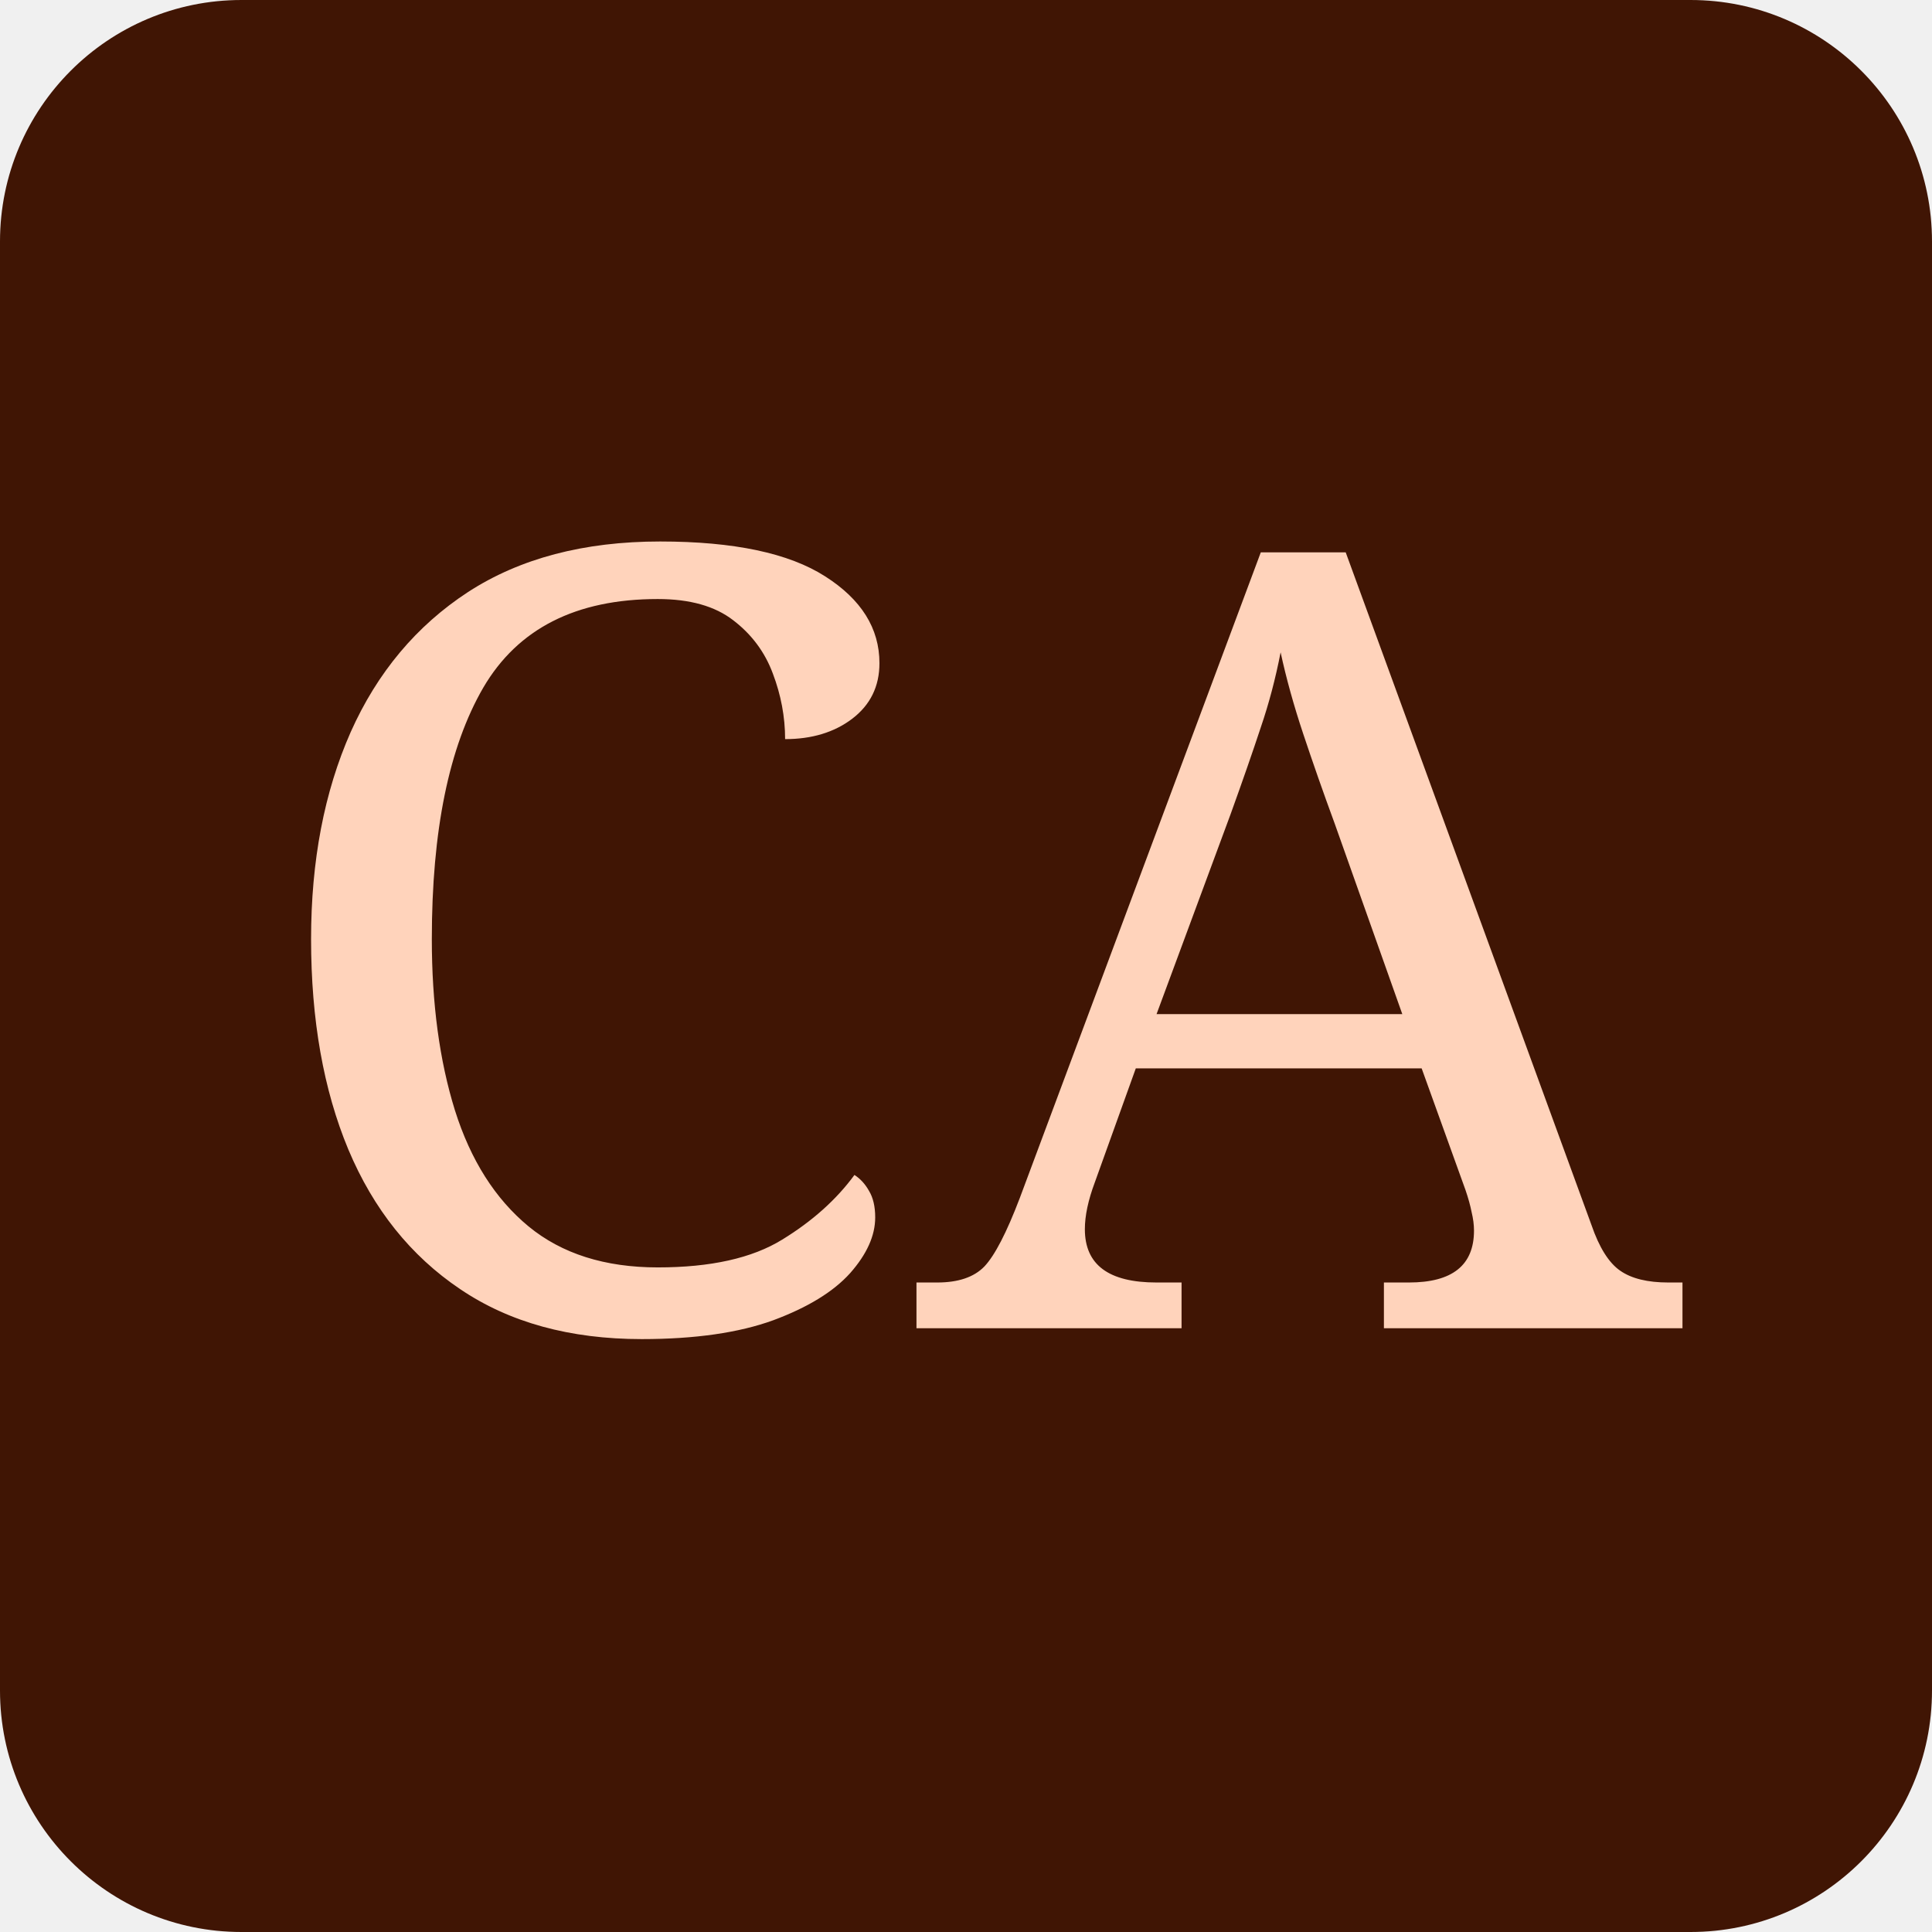
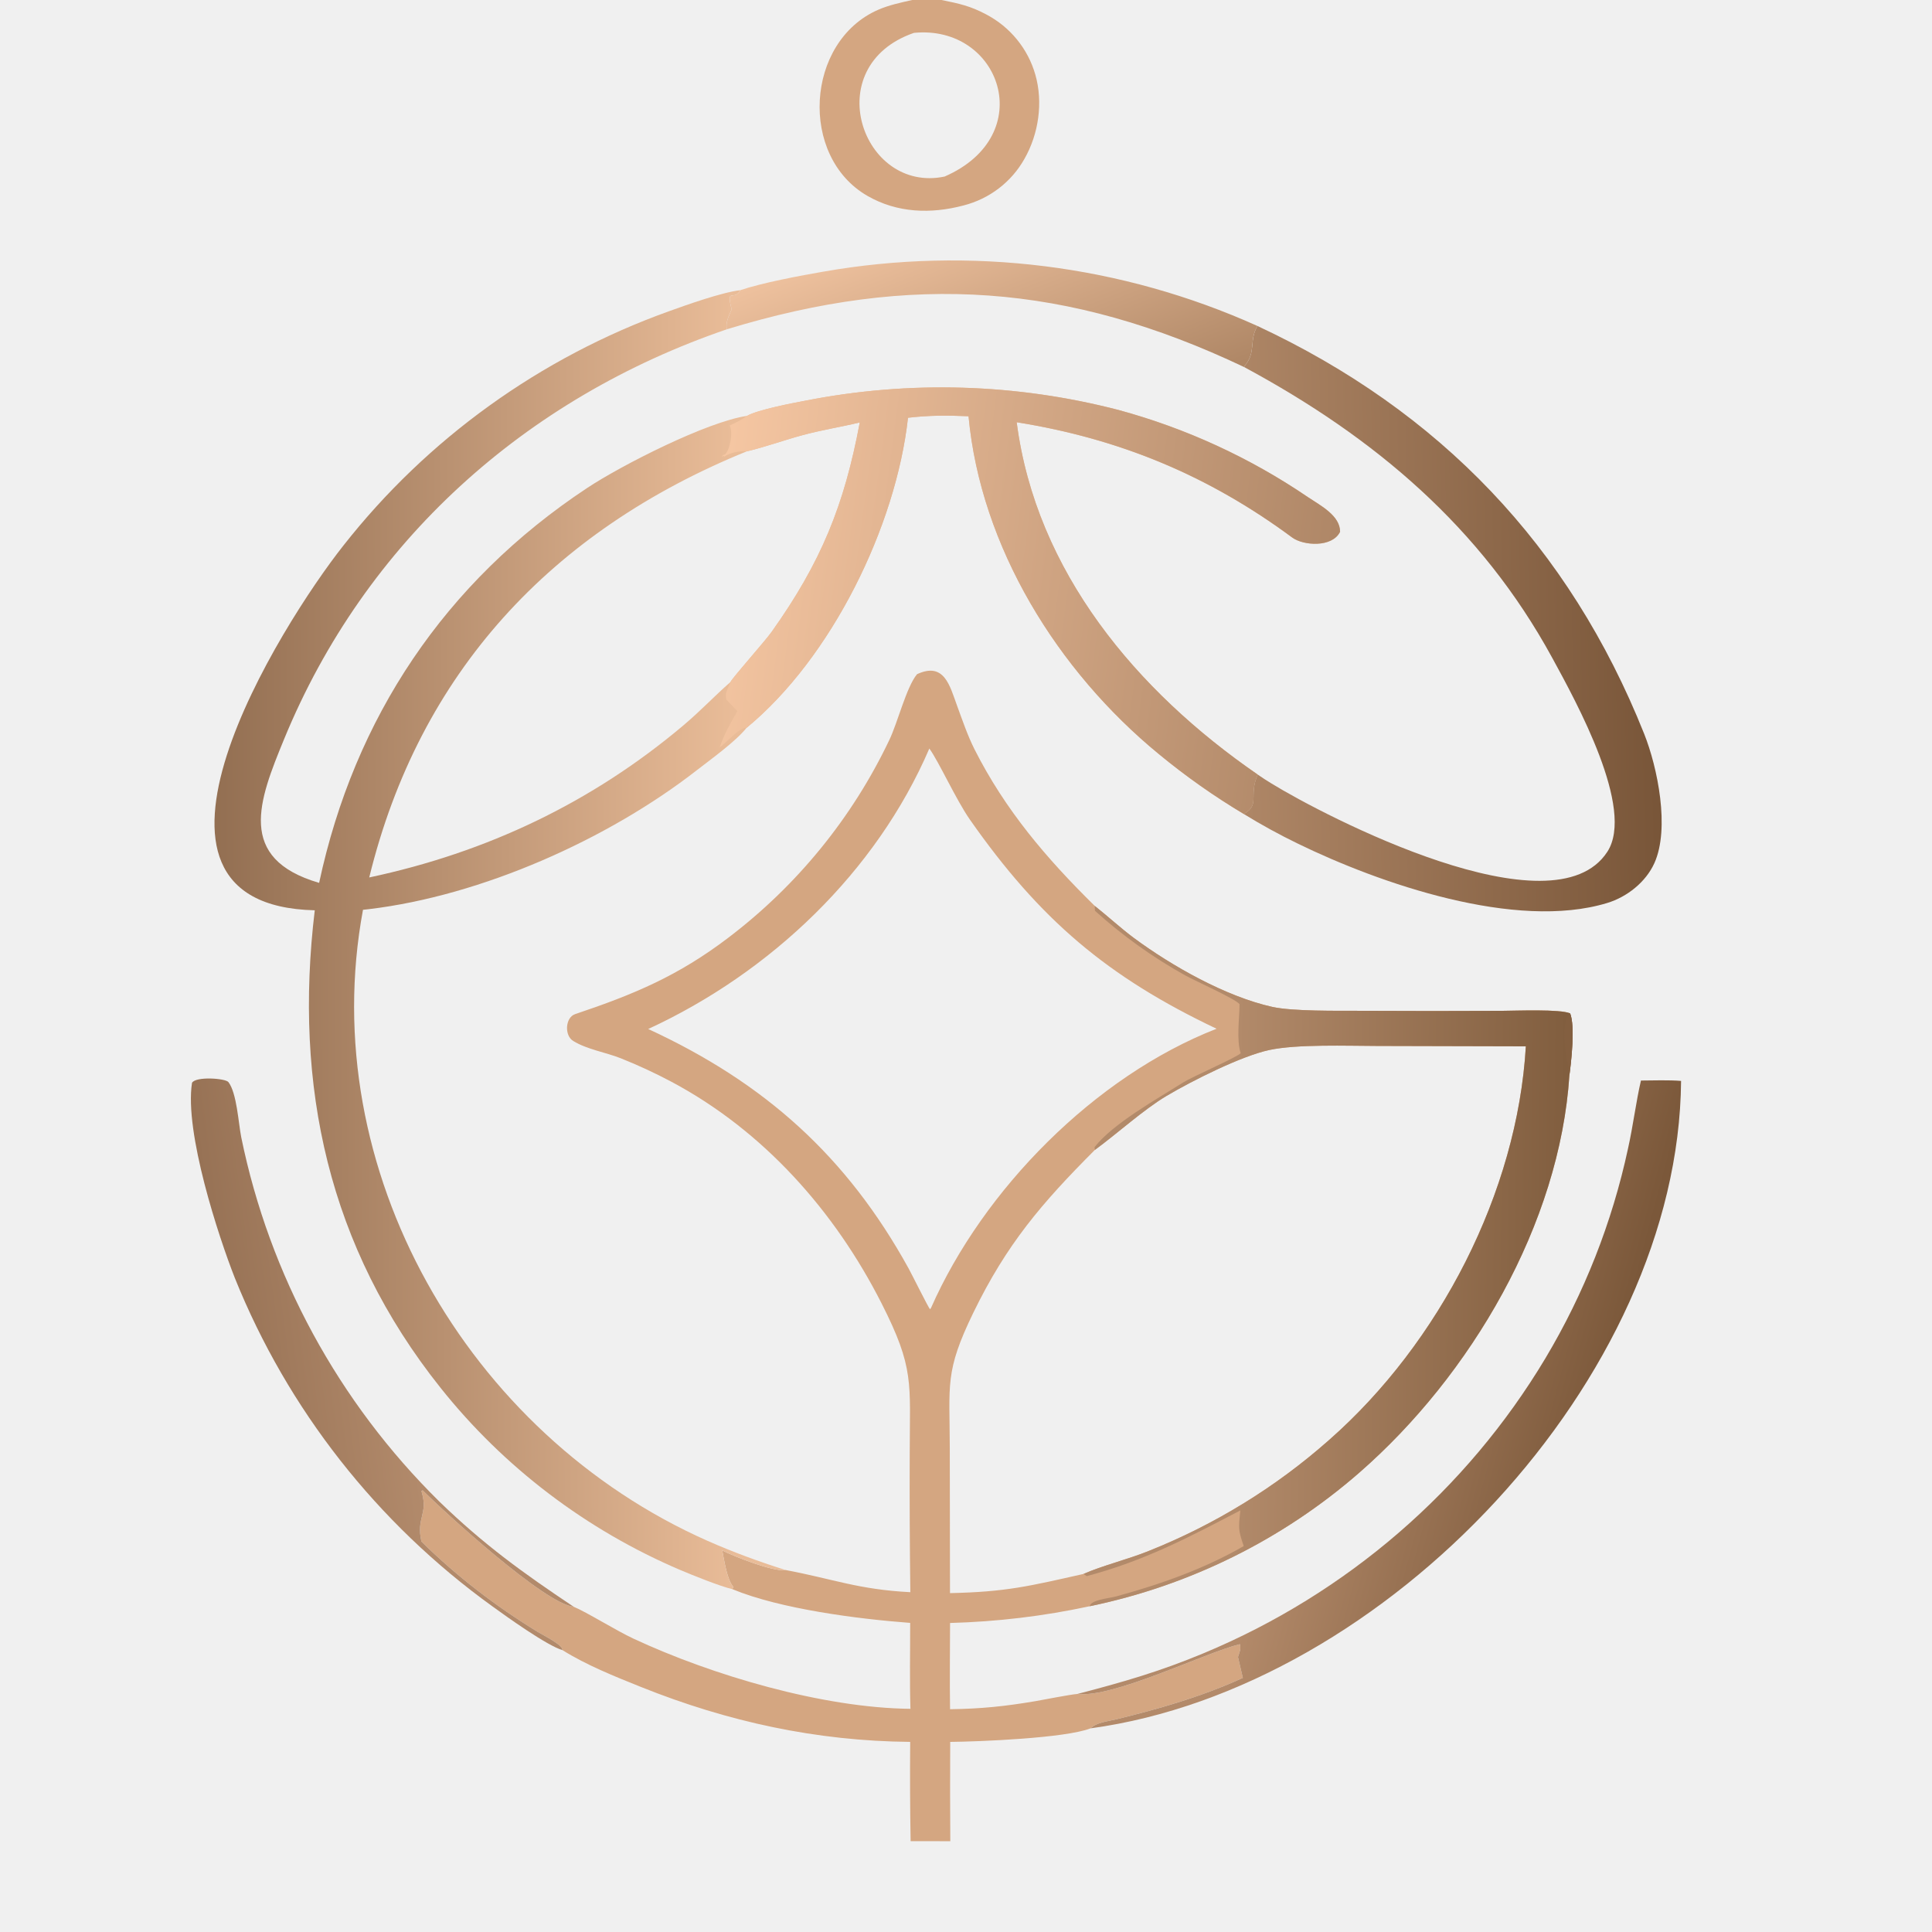
- <svg xmlns="http://www.w3.org/2000/svg" viewBox="0 0 64 64">
-   <rect width="64" height="64" rx="8" fill="#401504" />
-   <text x="32" y="44" text-anchor="middle" font-family="Georgia, serif" font-size="36" fill="#ffd3bb">CA</text>
+ <svg xmlns="http://www.w3.org/2000/svg" width="512" height="512" viewBox="0 0 512 512" fill="none">
+   <g clip-path="url(#clip0_3311_328)">
+     <path d="M241.246 421.946C241.089 409.71 241.035 397.472 241.083 385.234C241.104 366.344 242.371 362.642 233.61 345.378C221.227 320.978 202.358 299.688 177.956 286.688C173.586 284.364 169.091 282.281 164.489 280.446C160.52 278.878 155.512 278.092 151.934 275.882C149.501 274.445 149.795 269.636 152.408 268.758C168.011 263.516 179.734 258.617 193.04 248.483C211.252 234.649 225.858 216.715 235.643 196.174C237.878 191.59 240.176 182.102 243.023 178.668C250.263 175.3 251.72 181.801 253.626 186.988C255.04 190.832 256.423 194.938 258.264 198.586C266.378 214.663 277.332 227.503 290.11 240.067C293.524 242.755 297.052 246.027 300.523 248.594C310.577 256.032 324.88 264.108 337.169 266.837C342.578 268.038 354.584 267.848 360.391 267.872C373.019 267.94 385.648 267.942 398.271 267.876C401.876 267.851 413.437 267.386 416.102 268.548C417.429 271.944 416.429 281.081 415.914 284.885C413.354 324.329 389.861 364.445 360.167 390.324C339.863 408.014 315.264 420.194 288.774 425.674C276.608 428.29 264.222 429.775 251.777 430.108C251.763 437.667 251.659 445.418 251.776 452.959C259.959 452.853 266.291 452.2 274.392 450.827C276.663 450.442 283.617 449.047 285.527 448.917C295.099 450.044 319.364 437.964 328.576 435.729C328.951 436.938 328.468 437.872 328.077 439.125C328.522 440.967 328.951 442.813 329.364 444.662C318.649 449.56 307.245 452.856 295.828 455.635C293.623 456.171 290.578 456.436 289.019 458.03C282.31 460.644 259.428 461.546 251.817 461.622C251.769 470.395 251.776 479.167 251.839 487.939L241.324 487.927C241.168 479.158 241.131 470.388 241.21 461.618C216.364 461.404 192.836 456.274 169.875 447.067C162.867 444.257 155.438 441.286 149.036 437.29C149.324 436.013 143.956 433.352 142.577 432.511C131.317 425.636 121.067 417.755 111.682 408.529C110.258 402.244 113.447 401.324 111.808 395.575L111.683 395.148L112.004 394.942C117.881 400.841 144.383 425.058 152.027 425.803C155.46 427.221 163.244 432.094 167.833 434.236C188.705 443.976 218.046 452.629 241.277 452.854C241.042 445.589 241.215 437.418 241.205 430.083C227.386 429.044 206.88 426.431 194.103 421.154L194.32 420.533C192.637 418.53 191.936 413.574 191.402 410.884C194.482 412.453 205.074 416.65 208.135 416.06C220.855 418.449 227.443 421.241 241.246 421.946ZM251.76 422.192C266.701 421.881 272.848 420.321 287.152 417.109C291.927 414.965 299.016 413.221 304.377 411.04C321.962 404.044 338.177 394.066 352.29 381.555C381.446 355.903 402.108 315.945 404.364 277.286L364.913 277.186C356.987 277.171 343.77 276.675 336.367 278.263C328.914 279.861 315.814 286.465 309.123 290.442C303.058 294.046 295.933 300.523 290.155 304.739C276.036 318.883 266.776 329.7 257.92 347.933C250.333 363.553 251.675 366.82 251.704 383.866L251.76 422.192ZM171.786 272.695C202.646 286.949 224.402 306.411 240.805 336.176C241.651 337.71 246.087 346.646 246.468 346.969L246.74 346.59C260.555 315.284 290.075 285.26 322.404 272.627C293.477 258.906 275.56 243.681 257.028 217.195C253.393 212 248.751 201.747 246.283 198.371C232.213 231.096 204.225 257.739 171.786 272.695Z" fill="#D4A681" />
+     <path d="M290.11 240.067C293.524 242.755 297.052 246.027 300.522 248.594C310.577 256.032 324.88 264.108 337.169 266.837C342.578 268.038 354.584 267.848 360.391 267.872C373.019 267.94 385.648 267.942 398.271 267.877C401.876 267.851 413.437 267.386 416.102 268.548C417.429 271.944 416.429 281.081 415.914 284.885C413.354 324.329 389.861 364.445 360.167 390.324C339.863 408.014 315.264 420.194 288.774 425.674C289.089 423.946 293.856 423.598 295.829 423.058C307.512 419.86 319.097 415.787 329.601 409.73C328.079 405.321 328.241 404.929 328.697 400.277C314.941 407.473 303.29 413.622 287.996 417.693L287.152 417.109C291.927 414.965 299.016 413.221 304.377 411.04C321.962 404.044 338.177 394.066 352.29 381.555C381.446 355.903 402.108 315.946 404.364 277.287L364.913 277.187C356.987 277.171 343.77 276.675 336.367 278.263C328.914 279.861 315.813 286.465 309.123 290.442C303.058 294.046 295.933 300.523 290.155 304.739L290.064 304.018C294.885 297.78 306.749 291.171 313.56 286.854C315.844 285.406 327.919 280.133 328.789 279.113C327.645 275.476 328.45 270.145 328.494 266.103C327.312 264.664 316.872 260.021 314.135 258.513C305.513 253.718 297.474 247.964 290.174 241.365L290.11 240.067Z" fill="url(#paint0_linear_3311_328)" />
+     <path d="M416.102 268.548C417.429 271.944 416.429 281.081 415.914 284.885C415.395 280.866 413.067 271.617 416.102 268.548Z" fill="#835F40" />
+     <path d="M83.416 241.238C27.56 239.912 74.538 165.411 90.989 144.596C113.248 116.272 143.151 94.743 177.252 82.494C182.044 80.771 191.199 77.497 196.205 76.896C194.542 79.991 192.369 75.929 193.896 81.988C193.185 83.612 192.198 85.51 192.641 87.261C139.188 105.548 96.76 143.57 75.268 195.931C68.64 212.079 62.523 227.533 84.572 233.97C93.912 190.293 117.833 154.295 155.657 129.285C164.772 123.258 187.385 111.747 197.979 110.209C200.823 108.582 209.99 106.832 213.564 106.16C241.018 100.771 269.352 101.621 296.424 108.648C314.318 113.507 331.262 121.299 346.548 131.7C349.896 133.942 355.146 136.617 355.137 140.926C353.058 145.168 345.395 144.63 342.45 142.451C320.269 126.039 296.73 116.262 269.435 111.9C274.558 151.479 301.2 183.156 333.308 205.266C330.786 211.005 334.077 213.105 329.617 215.718C321.72 211.001 314.198 205.697 307.117 199.85C280.292 177.838 259.917 145.016 256.671 110.309C250.999 110.062 246.261 110.045 240.628 110.712C237.446 139.454 220.406 174.302 197.844 192.886C194.963 196.509 188.398 201.21 184.677 204.109C161.177 222.417 127.691 237.369 97.738 240.938C97.225 241 96.711 241.056 96.197 241.108C83.423 309.836 123.818 380.124 187.471 408.323C194.206 411.307 201.111 413.834 208.135 416.06C205.074 416.65 194.481 412.453 191.402 410.884C191.936 413.574 192.637 418.53 194.32 420.533L194.103 421.154C190.68 420.333 183.599 417.472 180.272 416.062C155.367 405.448 133.536 388.858 116.756 367.795C86.991 330.466 77.834 287.751 83.416 241.238ZM97.853 232.532C129.028 225.912 156.887 212.661 181.108 192.229C185.821 188.254 189.442 184.342 193.564 180.759C194.292 179.386 202.689 169.988 204.513 167.422C217.608 148.995 223.738 133.911 227.849 111.955C222.76 113.173 217.819 113.931 212.618 115.337C207.835 116.629 202.563 118.53 197.906 119.612C146.13 140.675 111.113 178.289 97.853 232.532Z" fill="url(#paint1_linear_3311_328)" />
+     <path d="M197.979 110.209C200.824 108.582 209.99 106.832 213.564 106.16C241.018 100.771 269.352 101.621 296.424 108.648C314.318 113.507 331.262 121.299 346.548 131.7C349.896 133.942 355.146 136.617 355.137 140.926C353.058 145.168 345.395 144.63 342.45 142.451C320.269 126.039 296.73 116.262 269.435 111.9C274.558 151.479 301.2 183.156 333.308 205.266C330.786 211.005 334.077 213.105 329.618 215.718C321.72 211.001 314.198 205.697 307.117 199.85C280.292 177.838 259.918 145.016 256.671 110.309C251 110.062 246.262 110.045 240.628 110.712C237.446 139.454 220.406 174.302 197.844 192.886C196.261 192.575 192.84 196.429 191.191 197.701L190.721 198.059C191.856 194.719 193.632 191.503 195.407 188.464L192.506 185.416C192.082 183.424 192.745 183.054 193.564 180.759C194.292 179.386 202.69 169.988 204.513 167.422C217.608 148.995 223.739 133.911 227.849 111.955C222.761 113.173 217.819 113.931 212.618 115.337C207.835 116.629 202.563 118.53 197.906 119.612C196.075 119.446 193.405 119.936 191.912 121.032L191.851 120.618L191.39 121.094L192.354 120.277C191.486 120.745 191.588 120.465 191.352 121.088C193.562 120.029 194.289 114.628 193.396 112.762C195.167 111.926 196.391 111.336 197.979 110.209Z" fill="url(#paint2_linear_3311_328)" />
+     <path d="M333.243 86.39C381.501 108.913 415.875 144.694 435.72 194.472C439.291 203.425 442.57 219.543 438.429 228.732C436.173 233.742 431.208 237.695 425.938 239.298C401.654 246.688 365.538 234.098 343.986 223.593C339.064 221.21 334.269 218.582 329.617 215.718C334.077 213.105 330.785 211.005 333.308 205.266C334.496 206.09 335.71 206.878 336.947 207.628C351.102 216.327 411.679 247.807 425.972 225.711C433.336 214.33 417.816 186.17 411.325 174.276C392.465 139.715 364.298 115.913 329.702 97.273C329.762 97.158 329.822 97.043 329.881 96.929C332.975 93.244 330.946 90.208 333.243 86.39Z" fill="url(#paint3_linear_3311_328)" />
+     <path d="M434.868 286.352C438.164 286.328 442.294 286.189 445.501 286.455C444.876 365.287 367.424 447.351 289.019 458.03C290.578 456.436 293.623 456.171 295.828 455.635C307.245 452.856 318.649 449.56 329.364 444.662C328.951 442.813 328.522 440.967 328.076 439.125C328.468 437.872 328.951 436.938 328.576 435.729C319.364 437.964 295.099 450.044 285.527 448.917C297.617 445.773 307.446 442.938 319.031 438.1C356.891 422.308 388.622 394.915 409.55 359.956C419.84 342.725 427.233 323.956 431.44 304.383C432.767 298.477 433.586 291.838 434.868 286.352Z" fill="url(#paint4_linear_3311_328)" />
+     <path d="M149.036 437.29C145.011 436.143 134.134 428.348 130.489 425.699C99.899 403.639 76.242 373.481 62.243 338.702C57.893 327.664 48.852 300.107 50.883 286.965C51.842 285.194 59.754 285.746 60.536 286.768C62.758 289.67 63.186 297.605 63.932 301.388C71.422 337.972 89.68 371.552 116.413 397.912C128.232 409.352 138.456 416.742 152.026 425.803C144.382 425.058 117.881 400.841 112.004 394.942L111.682 395.148L111.808 395.575C113.447 401.324 110.258 402.244 111.682 408.529C121.066 417.755 131.317 425.636 142.577 432.511C143.955 433.352 149.324 436.013 149.036 437.29Z" fill="url(#paint5_linear_3311_328)" />
+     <path d="M196.205 76.896C201.846 74.965 212.23 73.013 218.202 71.989C257.139 65.159 297.257 70.182 333.243 86.39C330.946 90.208 332.974 93.243 329.881 96.929C329.822 97.043 329.762 97.158 329.702 97.273C282.963 75.08 241.649 72.27 192.641 87.261C192.198 85.51 193.185 83.612 193.896 81.988C192.369 75.929 194.541 79.991 196.205 76.896Z" fill="url(#paint6_linear_3311_328)" />
+     <path d="M241.727 0H249.515C254.161 0.942 257.164 1.579 261.367 3.824C267.722 7.165 272.419 12.928 274.373 19.776C276.477 27.122 275.267 35.489 271.484 42.109C268.045 48.236 262.211 52.698 255.347 54.448C246.675 56.751 237.782 56.443 229.923 51.937C211.683 41.479 213.458 11.033 232.686 2.608C235.588 1.337 238.652 0.705 241.727 0ZM250.337 46.785C275.454 35.83 265.131 6.456 242.202 8.711C216.737 17.538 228.486 51.392 250.337 46.785Z" fill="#D4A681" />
+   </g>
+   <defs>
+     <linearGradient id="paint0_linear_3311_328" x1="414.5" y1="338.21" x2="327.555" y2="337.35" gradientUnits="userSpaceOnUse">
+       <stop stop-color="#815E3F" />
+       <stop offset="1" stop-color="#B28A6A" />
+     </linearGradient>
+     <linearGradient id="paint1_linear_3311_328" x1="57.666" y1="249.78" x2="194.405" y2="249.28" gradientUnits="userSpaceOnUse">
+       <stop stop-color="#936F52" />
+       <stop offset="1" stop-color="#E9BC98" />
+     </linearGradient>
+     <linearGradient id="paint2_linear_3311_328" x1="350.467" y1="166.127" x2="187.451" y2="144.447" gradientUnits="userSpaceOnUse">
+       <stop stop-color="#AF8767" />
+       <stop offset="1" stop-color="#F6C7A3" />
+     </linearGradient>
+     <linearGradient id="paint3_linear_3311_328" x1="437.968" y1="162.35" x2="329.681" y2="164.767" gradientUnits="userSpaceOnUse">
+       <stop stop-color="#795639" />
+       <stop offset="1" stop-color="#AE8666" />
+     </linearGradient>
+     <linearGradient id="paint4_linear_3311_328" x1="424.242" y1="375.496" x2="349.418" y2="355.466" gradientUnits="userSpaceOnUse">
+       <stop stop-color="#7B583A" />
+       <stop offset="1" stop-color="#B38A6A" />
+     </linearGradient>
+     <linearGradient id="paint5_linear_3311_328" x1="58.702" y1="350.551" x2="104.873" y2="344.305" gradientUnits="userSpaceOnUse">
+       <stop stop-color="#977255" />
+       <stop offset="1" stop-color="#B28A6B" />
+     </linearGradient>
+     <linearGradient id="paint6_linear_3311_328" x1="274.596" y1="117.439" x2="250.364" y2="55.719" gradientUnits="userSpaceOnUse">
+       <stop stop-color="#AF8766" />
+       <stop offset="1" stop-color="#EEC19E" />
+     </linearGradient>
+     <clipPath id="clip0_3311_328">
+       <rect width="512" height="512" fill="white" />
+     </clipPath>
+   </defs>
</svg>
